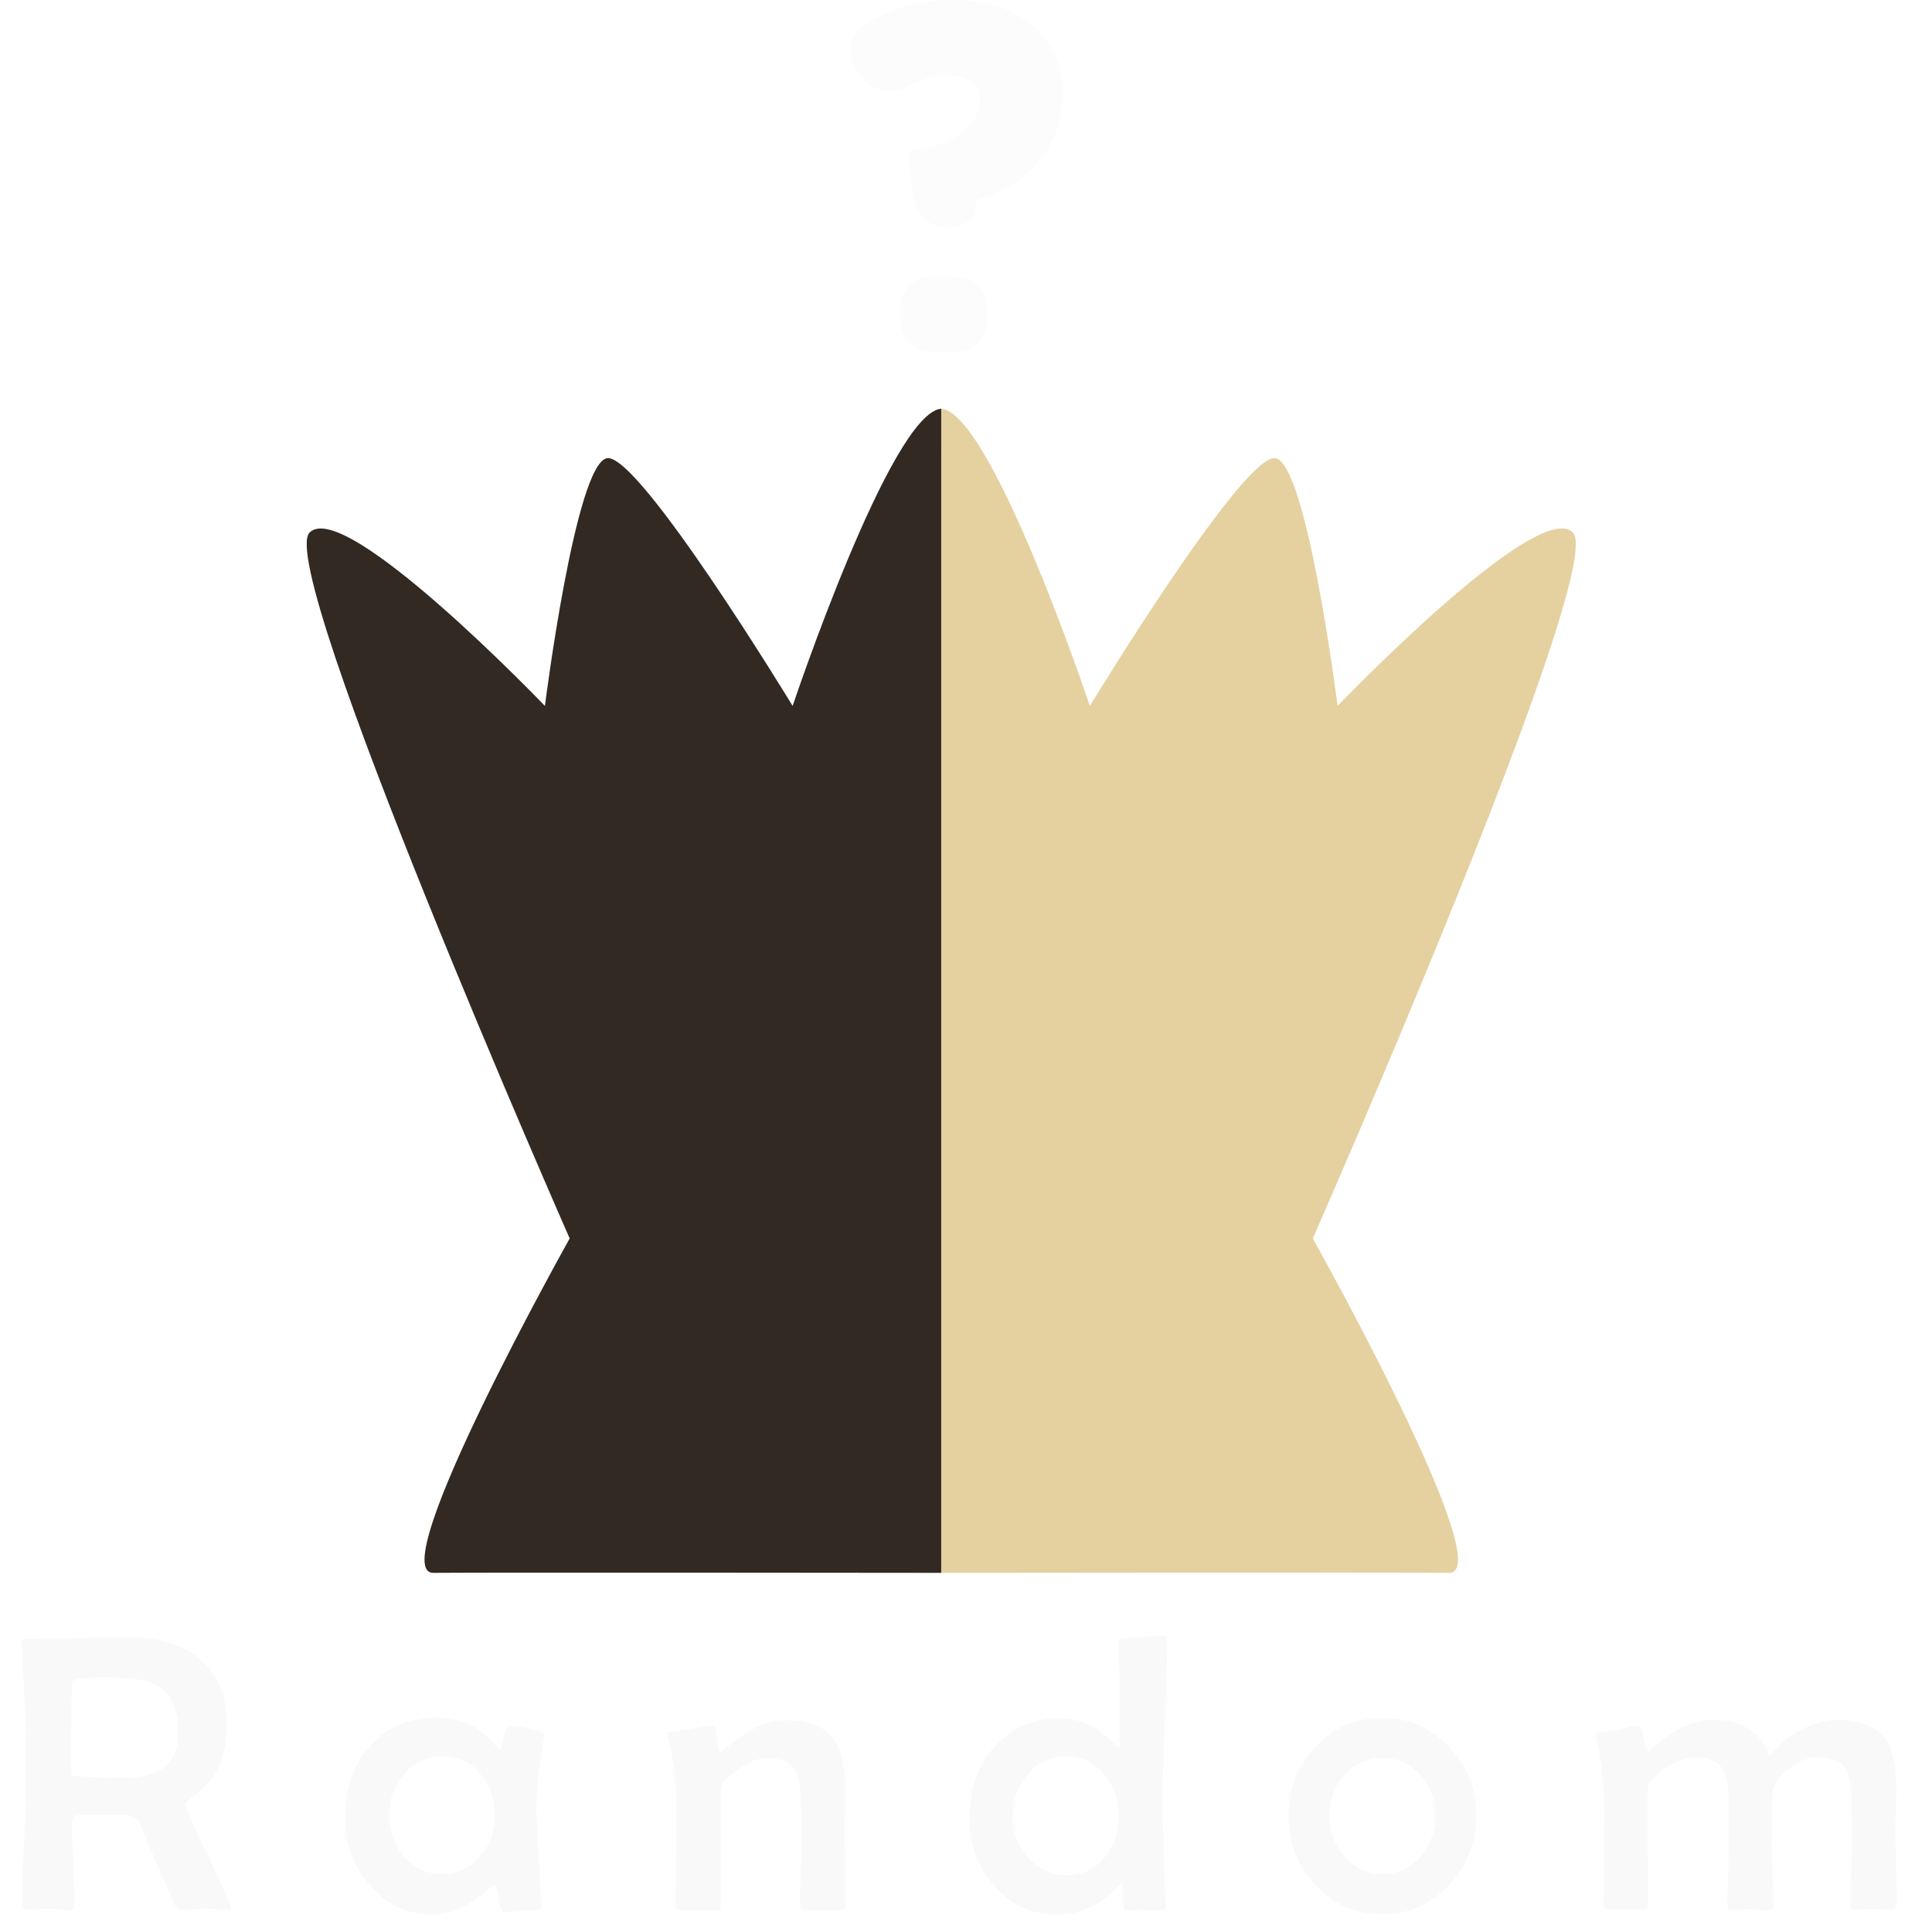
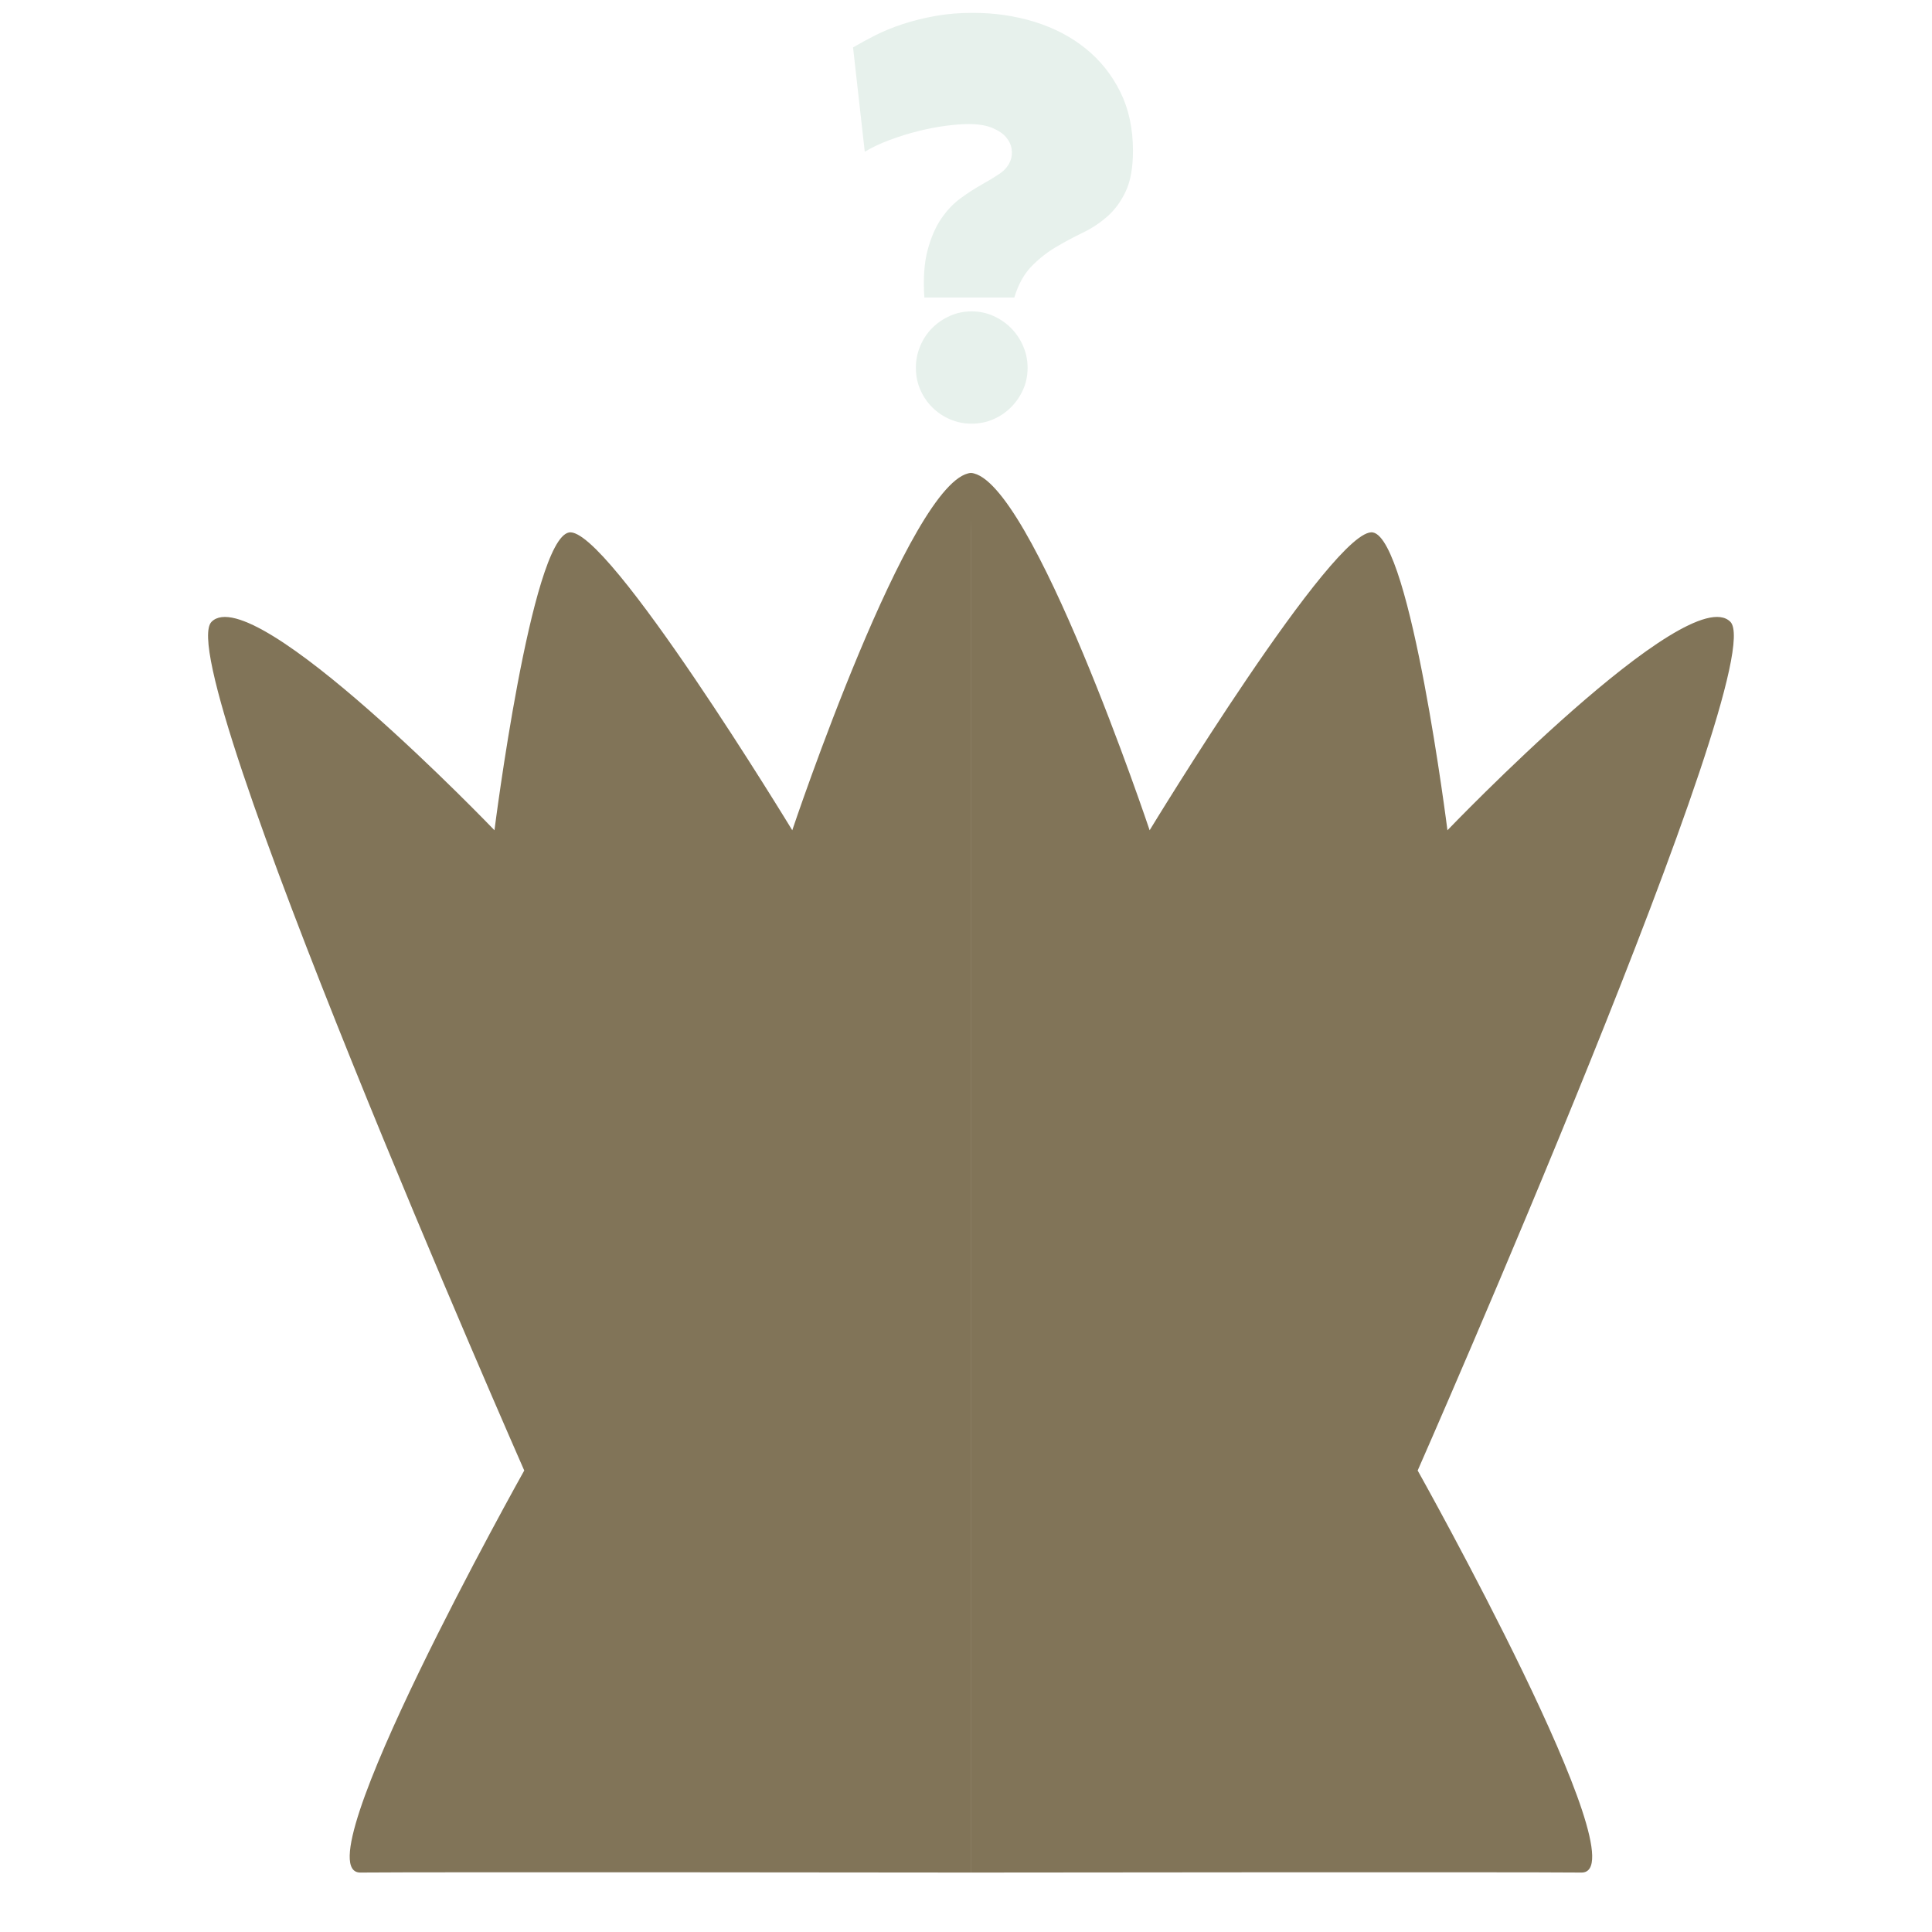
<svg xmlns="http://www.w3.org/2000/svg" xmlns:xlink="http://www.w3.org/1999/xlink" width="78px" height="78px" viewBox="0 0 78 78" version="1.1">
  <defs>
-     <filter id="filter_1">
-       <feColorMatrix in="SourceGraphic" type="matrix" values="0 0 0 0 0.976 0 0 0 0 0.976 0 0 0 0 0.976 0 0 0 1 0" />
-     </filter>
-     <path d="M0 0L78 0L78 78L0 78L0 0Z" id="path_1" />
+     <linearGradient x1="0.5" y1="0.615" x2="0.5" y2="0.615" id="gradient_1">
+       <stop offset="0" stop-color="#E5D1A0" />
+       <stop offset="1" stop-color="#1D1711" />
+     </linearGradient>
+     <path d="M0 0L78 0L78 78L0 78L0 0L0 0Z" id="path_1" />
    <clipPath id="mask_1">
      <use xlink:href="#path_1" />
    </clipPath>
  </defs>
-   <g id="chess_queen_black">
-     <path d="M0 0L78 0L78 78L0 78L0 0Z" id="Background" fill="none" fill-rule="evenodd" stroke="none" />
-     <g clip-path="url(#mask_1)">
-       <g id="icon" transform="translate(-2.800018 -3.0517578E-05)">
-         <g id="piece" transform="translate(15.18259 16.49973)">
-           <path d="M25.617 0C25.621 0.158 25.617 2 25.617 2L25.617 47C25.617 47 7.196 46.979 5.117 47C3.039 47.022 10.617 33.5 10.617 33.5C10.617 33.5 -1.301 6.43 0.117 5C1.536 3.569 9.617 12 9.617 12C9.617 12 10.847 2.254 12.117 2C13.388 1.746 19.618 12 19.618 12C19.618 12 23.581 0.168 25.617 0Z" transform="translate(0 0.0003051758)" id="left" fill="#322922" fill-rule="evenodd" stroke="none" />
-           <path d="M25.617 0C25.621 0.158 25.617 2 25.617 2L25.617 47C25.617 47 7.196 46.979 5.117 47C3.039 47.022 10.617 33.5 10.617 33.5C10.617 33.5 -1.301 6.43 0.117 5C1.536 3.569 9.617 12 9.617 12C9.617 12 10.847 2.254 12.117 2C13.388 1.746 19.618 12 19.618 12C19.618 12 23.581 0.168 25.617 0Z" transform="matrix(-1 0 0 1 51.23657 0)" id="right" fill="#E5D1A0" fill-rule="evenodd" stroke="none" />
-         </g>
-         <g id="question" transform="translate(37.13364 0)" filter="url(#filter_1)">
-           <path d="M8.565 3.763L8.565 3.728C8.565 1.42 6.736 0 4.127 0C2.622 0 1.426 0.424 0.468 1.081C-0.09 1.463 -0.14 2.3 0.268 2.839L0.566 3.232C0.974 3.77 1.705 3.821 2.297 3.494C2.836 3.197 3.383 3.035 3.897 3.035C4.748 3.035 5.228 3.408 5.228 4.012L5.228 4.029C5.228 4.793 4.5 5.884 2.441 6.061L2.37 6.141C2.331 6.185 2.38 6.762 2.48 7.431L2.562 7.975C2.662 8.644 3.224 9.185 3.817 9.185C4.41 9.185 4.938 8.931 4.997 8.617C5.056 8.303 5.103 8.049 5.103 8.049C7.073 7.57 8.565 6 8.565 3.763L8.565 3.763Z" id="Shape" fill="#9695AE" fill-rule="evenodd" stroke="none" />
-           <path d="M1.223 0C0.547 0 0 0.548 0 1.223L0 1.794C0 2.47 0.548 3.018 1.223 3.018L2.273 3.018C2.949 3.018 3.496 2.47 3.496 1.794L3.496 1.223C3.496 0.548 2.949 0 2.273 0L1.223 0L1.223 0Z" transform="translate(2.015106 11.18234)" id="Shape" fill="#2D22F8" fill-rule="evenodd" stroke="none" />
-         </g>
-         <g id="Random" fill="#F9F9F9" transform="translate(0 46)">
-           <path d="M49.836 23.223Q49.926 21.211 49.926 20.203Q49.926 20.039 49.793 20.039Q49.512 20.039 48.941 20.09Q48.371 20.141 48.082 20.141Q47.957 20.141 47.957 20.328Q47.957 20.594 47.98 21.117Q48.004 21.641 48.004 21.898L48.004 24.43Q48.004 24.516 47.941 24.539Q47.613 24.242 47.277 23.953Q46.543 23.375 45.559 23.375Q43.926 23.375 42.91 24.562Q41.941 25.695 41.941 27.359Q41.941 28.961 42.902 30.094Q43.918 31.297 45.496 31.297Q46.887 31.297 47.957 30.141Q48.027 30.062 48.074 30.039Q48.113 30.047 48.133 30.59Q48.152 31.133 48.262 31.133Q48.379 31.133 48.605 31.109Q48.832 31.086 48.949 31.086L48.948 31.086Q48.948 31.087 49.254 31.109Q49.527 31.125 49.676 31.109Q49.895 31.086 49.887 31.008L49.879 30.906Q49.746 29.32 49.746 26.234Q49.746 25.234 49.836 23.223ZM12.012 31.102C12.095 31.102 12.137 31.081 12.137 31.039Q12.137 30.914 11.203 28.945Q10.27 26.977 10.27 26.867Q10.27 26.773 10.418 26.672Q11.309 26.039 11.637 25.336Q11.949 24.672 11.949 23.516Q11.949 21.836 10.793 20.922Q9.746 20.094 8.012 20.094Q7.348 20.094 6.008 20.129Q4.668 20.164 3.996 20.164Q3.724 20.164 3.677 20.267Q3.666 20.291 3.668 20.32L3.676 20.445Q3.855 23.242 3.855 25.711Q3.855 26.578 3.773 28.316Q3.691 30.055 3.691 30.922Q3.691 31.102 3.887 31.102Q4.02 31.102 4.293 31.078Q4.566 31.055 4.699 31.055Q4.863 31.055 5.18 31.09Q5.496 31.125 5.652 31.125Q5.809 31.125 5.809 30.961Q5.809 30.422 5.758 29.332Q5.707 28.242 5.707 27.695Q5.707 27.32 5.871 27.297Q6.074 27.266 7.152 27.266Q7.762 27.266 7.863 27.273Q8.316 27.336 8.434 27.617Q9.605 30.375 9.855 30.906Q9.949 31.102 10.129 31.102Q10.293 31.102 10.617 31.078Q10.941 31.055 11.105 31.055Q11.254 31.055 11.559 31.078Q11.863 31.102 12.012 31.102ZM9.184 22.062Q9.996 22.539 9.996 23.953Q9.996 25.773 7.84 25.773Q6.98 25.773 6.238 25.734Q5.918 25.711 5.777 25.695Q5.699 25.68 5.676 25.664L5.676 24.172Q5.676 22.336 5.73 21.914Q5.754 21.711 7.02 21.711Q8.582 21.711 9.184 22.062ZM24.754 24.172Q24.777 24.062 24.777 24.031Q24.777 23.922 24.137 23.781Q23.559 23.664 23.348 23.664Q23.215 23.664 23.129 24.156Q23.043 24.648 22.996 24.648Q22.973 24.648 22.949 24.625Q22.668 24.328 22.535 24.172Q21.645 23.344 20.449 23.344Q18.754 23.344 17.715 24.523Q16.723 25.656 16.723 27.391Q16.723 28.93 17.707 30.086Q18.746 31.297 20.262 31.297Q20.879 31.297 21.496 30.984Q21.895 30.789 22.355 30.414Q22.73 30.109 22.777 30.109Q22.848 30.109 22.926 30.656Q23.004 31.203 23.152 31.203Q23.363 31.203 23.797 31.152C24.086 31.119 24.302 31.102 24.445 31.102C24.588 31.102 24.658 31.026 24.652 30.875L24.645 30.766Q24.449 27.336 24.449 27.258Q24.449 25.961 24.754 24.172ZM62.395 27.297Q62.395 28.93 61.324 30.086Q60.23 31.281 58.613 31.281Q56.988 31.281 55.895 30.094Q54.824 28.945 54.824 27.312Q54.824 25.68 55.895 24.531Q56.996 23.359 58.613 23.359Q60.223 23.359 61.316 24.531Q62.395 25.672 62.395 27.297ZM79.191 31.117Q79.371 31.117 79.371 30.812Q79.371 30.32 79.348 29.332Q79.324 28.344 79.324 27.852Q79.324 27.594 79.34 27.055Q79.356 26.516 79.356 26.258Q79.356 24.906 78.957 24.281Q78.402 23.438 76.957 23.438Q76.207 23.438 75.441 23.875Q74.723 24.281 74.238 24.906Q73.746 23.438 71.949 23.438Q71.285 23.438 70.621 23.781Q70.16 24.016 69.699 24.414L69.309 24.758Q69.246 24.758 69.164 24.207Q69.082 23.656 68.988 23.656L68.926 23.664Q68.41 23.758 68.152 23.836Q67.598 23.922 67.309 23.953Q67.238 23.969 67.238 24.07Q67.238 24.133 67.262 24.234Q67.566 25.656 67.566 27.086Q67.566 27.719 67.559 28.988Q67.551 30.258 67.551 30.891Q67.551 31.102 67.707 31.102L69.16 31.102C69.28 31.102 69.34 31.026 69.34 30.875Q69.34 30.492 69.332 29.719Q69.324 28.945 69.324 28.555L69.324 26.273Q69.324 25.812 70.074 25.359Q70.754 24.945 71.246 24.945Q72.082 24.945 72.379 25.477Q72.59 25.852 72.59 26.734L72.59 28.617Q72.59 28.992 72.566 29.746Q72.543 30.5 72.543 30.875C72.543 31.026 72.595 31.102 72.699 31.102C72.783 31.102 72.905 31.096 73.066 31.086Q73.309 31.07 73.434 31.07Q73.574 31.07 73.844 31.094Q74.113 31.117 74.254 31.117Q74.394 31.117 74.394 30.906Q74.394 30.523 74.363 29.758Q74.332 28.992 74.332 28.609Q74.332 26.992 74.363 26.383Q74.387 25.906 75.027 25.414Q75.644 24.945 76.137 24.945Q76.918 24.945 77.223 25.273Q77.488 25.578 77.551 26.383Q77.566 26.609 77.566 28.586Q77.566 28.945 77.539 29.66Q77.512 30.375 77.512 30.734Q77.512 31.102 77.676 31.102Q77.809 31.102 78.074 31.086Q78.34 31.07 78.473 31.07Q78.598 31.07 78.836 31.094Q79.074 31.117 79.191 31.117ZM36.934 30.945Q36.934 31.117 36.777 31.117Q36.52 31.117 36.008 31.109C35.667 31.104 35.41 31.102 35.238 31.102Q35.098 31.102 35.098 30.875Q35.098 30.492 35.121 29.711Q35.145 28.93 35.145 28.539Q35.145 28.227 35.137 27.605Q35.129 26.984 35.129 26.672Q35.129 25.781 34.871 25.414Q34.559 24.977 33.715 24.977Q33.324 24.977 32.629 25.414Q31.895 25.875 31.895 26.234L31.895 30.922Q31.895 31.117 31.746 31.117Q31.496 31.117 30.996 31.109Q30.496 31.102 30.246 31.102Q30.082 31.102 30.082 30.922Q30.082 30.305 30.102 29.07Q30.121 27.836 30.121 27.211Q30.121 25.547 29.77 24.141Q29.746 24.07 29.746 24.039Q29.746 23.961 29.848 23.93Q29.902 23.922 30.742 23.785Q31.582 23.648 31.621 23.648Q31.668 23.648 31.684 23.773Q31.723 24.258 31.863 24.75Q32.27 24.43 32.934 23.953Q33.754 23.453 34.52 23.453Q35.988 23.453 36.527 24.305Q36.926 24.93 36.926 26.328Q36.926 26.57 36.914 27.07Q36.902 27.57 36.902 27.82Q36.902 28.344 36.918 29.383Q36.934 30.422 36.934 30.945ZM22.215 25.648Q22.785 26.336 22.785 27.297Q22.785 28.227 22.207 28.922Q21.59 29.664 20.676 29.664Q19.738 29.664 19.113 28.938Q18.512 28.242 18.512 27.297Q18.512 26.344 19.113 25.641Q19.738 24.906 20.676 24.906Q21.613 24.906 22.215 25.648ZM47.395 25.664Q47.973 26.375 47.973 27.312Q47.973 28.273 47.41 28.969Q46.801 29.711 45.863 29.711Q44.934 29.711 44.301 28.977Q43.684 28.281 43.684 27.344Q43.684 26.359 44.277 25.656Q44.902 24.906 45.863 24.906Q46.777 24.906 47.395 25.664ZM60.746 27.312Q60.746 26.359 60.16 25.688Q59.551 24.977 58.613 24.977Q57.676 24.977 57.059 25.68Q56.473 26.359 56.473 27.312Q56.473 28.25 57.066 28.938Q57.691 29.664 58.613 29.664Q59.543 29.664 60.16 28.938Q60.746 28.25 60.746 27.312Z" />
+   <g id="piece-random">
+     <g id="chess_queen_black">
+       <path d="M0 0L78 0L78 78L0 78L0 0L0 0Z" id="Background" fill="none" fill-rule="evenodd" stroke="none" />
+       <g id="Mask-group">
+         <path d="M0 0L78 0L78 78L0 78L0 0L0 0Z" id="path_1" fill="none" fill-rule="evenodd" stroke="none" />
+         <g clip-path="url(#mask_1)">
+           <g id="Group" transform="translate(8.400002 -5)">
+             <g id="icon">
+               <g id="piece" transform="translate(0 24.09277)">
+                 <path d="M30.801 0C30.801 0.016 30.8 0.045 30.8 0.085C30.8 0.045 30.799 0.016 30.799 0C28.35 0.203 23.586 14.427 23.586 14.427C23.586 14.427 16.096 2.099 14.568 2.405C13.041 2.71 11.563 14.427 11.563 14.427C11.563 14.427 1.847 4.292 0.141 6.011C-1.565 7.731 12.765 40.276 12.765 40.276C12.765 40.276 3.653 56.533 6.152 56.507C8.652 56.481 30.799 56.507 30.799 56.507L30.799 2.405C30.799 2.405 30.799 2.181 30.8 1.869C30.8 2.181 30.801 2.404 30.801 2.404L30.801 56.507C30.801 56.507 52.948 56.481 55.447 56.507C57.947 56.533 48.835 40.276 48.835 40.276C48.835 40.276 63.165 7.731 61.459 6.011C59.753 4.291 50.037 14.427 50.037 14.427C50.037 14.427 48.559 2.71 47.032 2.404C45.504 2.099 38.014 14.427 38.014 14.427C38.014 14.427 33.25 0.202 30.801 0L30.801 0Z" id="Vector-shape" fill="url(#gradient_1)" fill-rule="evenodd" stroke="none" />
+               </g>
+               <g id="" fill="#E7F1EC" transform="translate(25.6 0)">
+                 <path d="M6.95 17.013L3.319 17.013Q3.244 15.874 3.448 15.106Q3.652 14.338 4.001 13.828Q4.351 13.317 4.786 13.001Q5.221 12.684 5.634 12.453Q6.048 12.222 6.365 12.007Q6.682 11.792 6.8 11.47Q6.875 11.276 6.843 11.024Q6.811 10.771 6.623 10.546Q6.435 10.32 6.064 10.165Q5.693 10.009 5.103 10.009Q4.716 10.009 4.184 10.079Q3.652 10.148 3.072 10.293Q2.492 10.438 1.928 10.648Q1.364 10.857 0.913 11.126L0.44 6.915Q0.838 6.679 1.337 6.426Q1.837 6.174 2.438 5.975Q3.04 5.776 3.749 5.647Q4.458 5.519 5.274 5.519Q6.596 5.519 7.772 5.884Q8.948 6.249 9.829 6.958Q10.71 7.667 11.226 8.704Q11.741 9.74 11.741 11.083Q11.741 12.104 11.451 12.721Q11.161 13.339 10.71 13.736Q10.259 14.134 9.7 14.402Q9.142 14.671 8.61 14.988Q8.078 15.305 7.632 15.767Q7.187 16.229 6.95 17.013ZM7.487 19.849Q7.487 20.321 7.305 20.73Q7.122 21.138 6.816 21.444Q6.51 21.75 6.102 21.927Q5.693 22.105 5.231 22.105Q4.759 22.105 4.351 21.927Q3.942 21.75 3.636 21.444Q3.33 21.138 3.153 20.73Q2.976 20.321 2.976 19.849Q2.976 19.387 3.153 18.968Q3.33 18.549 3.636 18.243Q3.942 17.936 4.351 17.754Q4.759 17.571 5.231 17.571Q5.693 17.571 6.102 17.754Q6.51 17.936 6.816 18.243Q7.122 18.549 7.305 18.968Q7.487 19.387 7.487 19.849Z" />
+               </g>
+             </g>
+           </g>
        </g>
      </g>
    </g>
  </g>
</svg>
